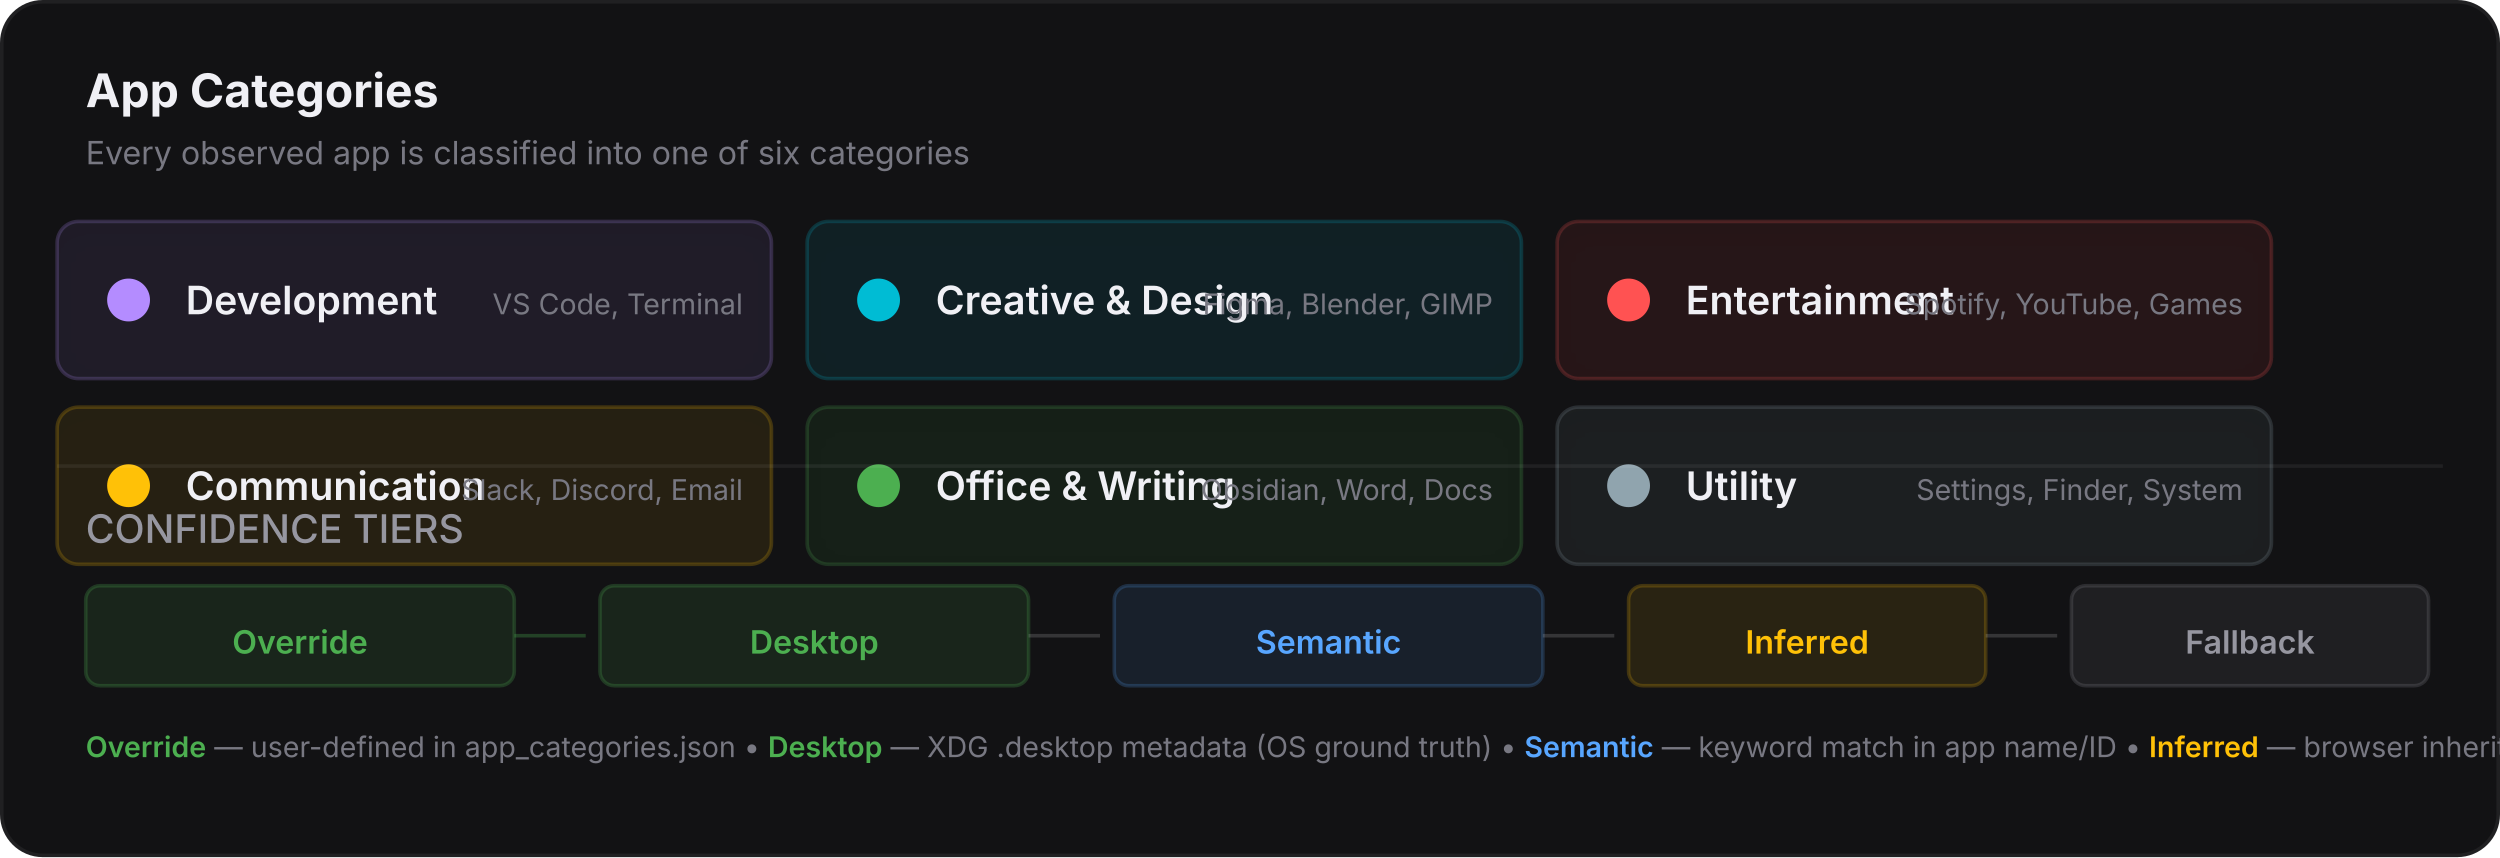
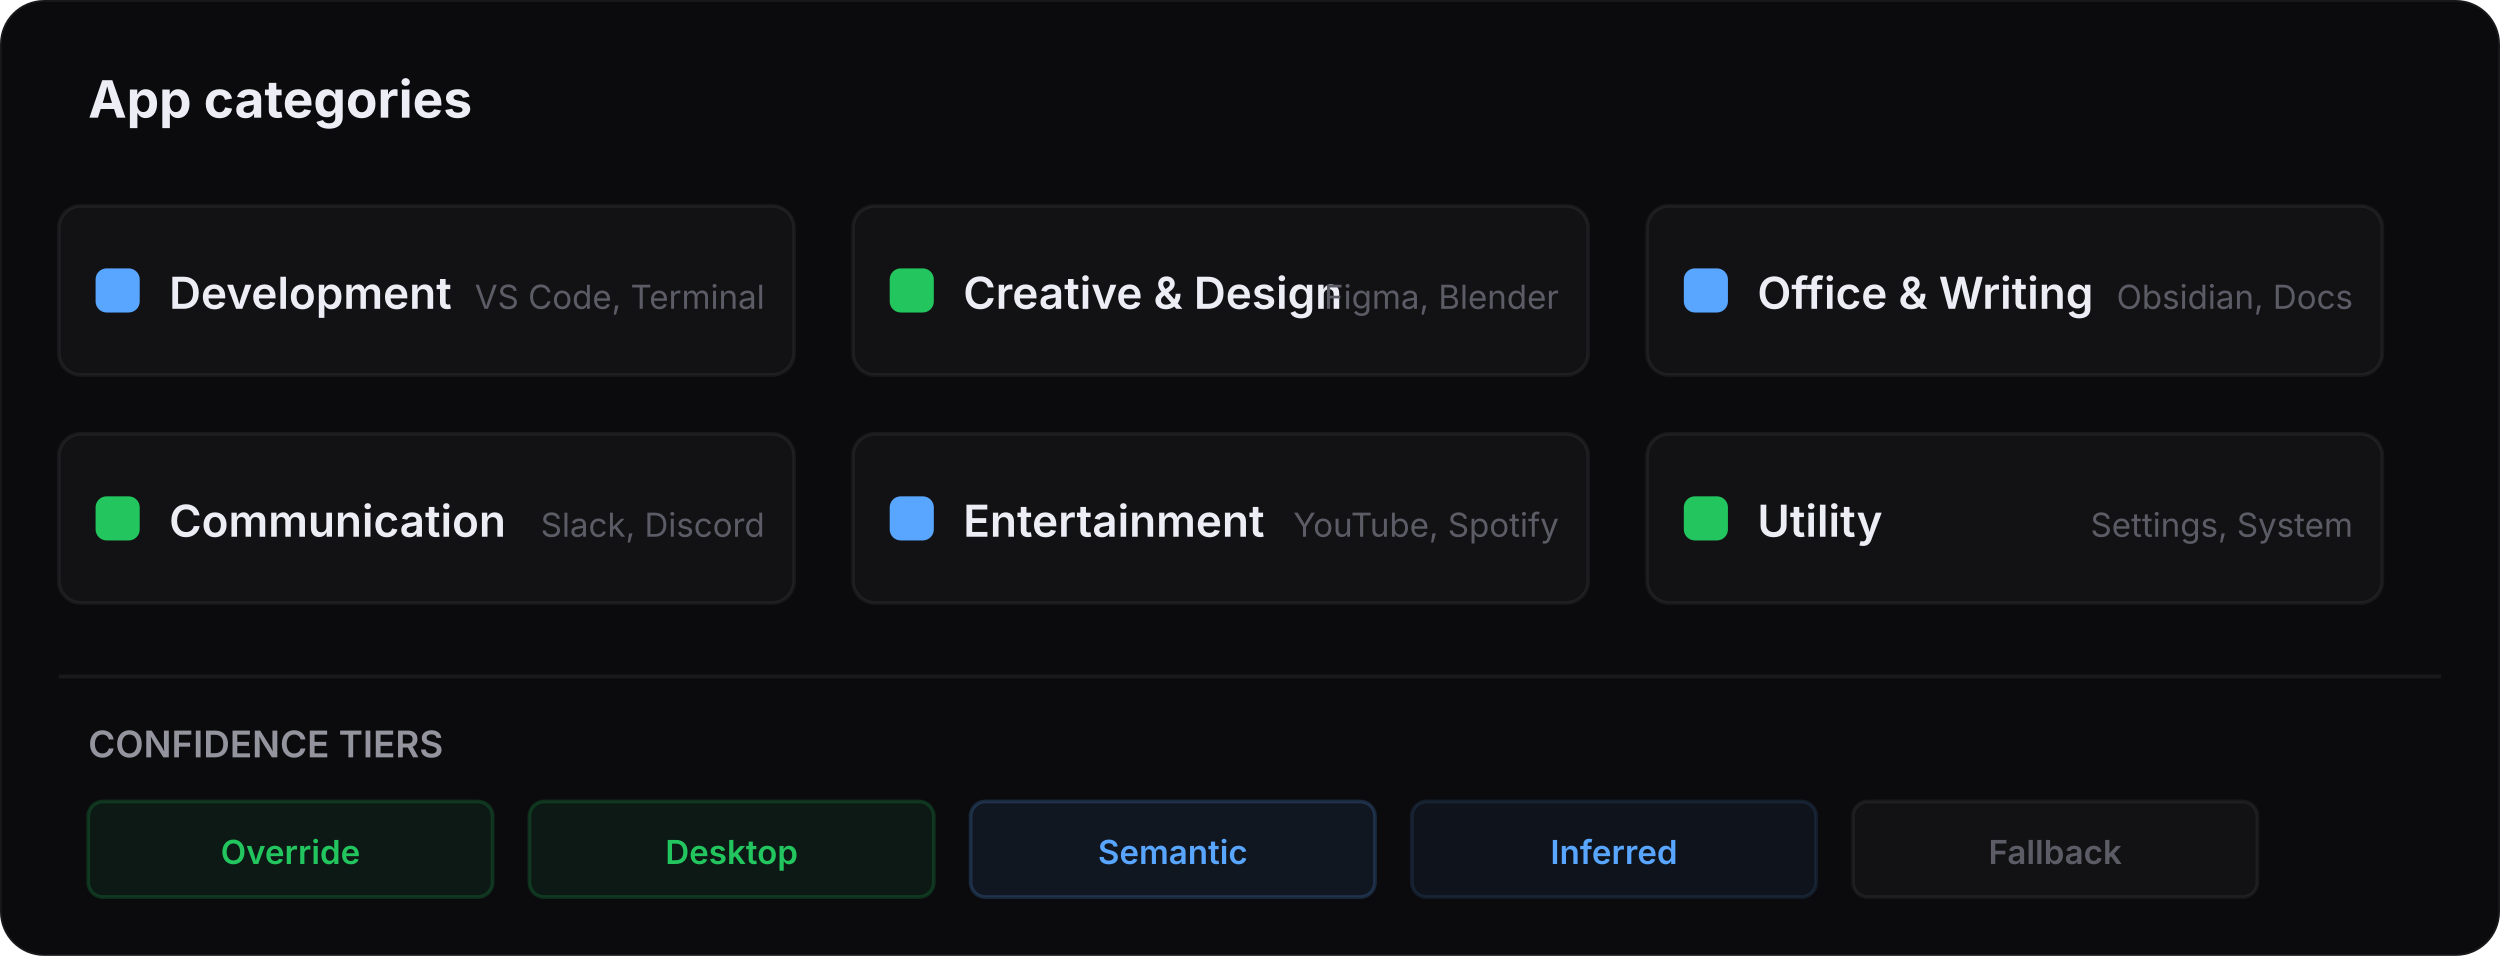
- <svg xmlns="http://www.w3.org/2000/svg" viewBox="0 0 700 240" width="700" height="240">
-   <defs>
-     <filter id="shadow" x="-5%" y="-5%" width="115%" height="115%">
-       <feDropShadow dx="0" dy="2" stdDeviation="6" flood-color="#000" flood-opacity="0.2" />
-     </filter>
-   </defs>
-   <rect x="0" y="0" width="700" height="240" rx="12" ry="12" fill="#121214" />
-   <rect x="0.5" y="0.5" width="699" height="239" rx="11.5" ry="11.5" fill="none" stroke="rgba(255,255,255,0.06)" stroke-width="1" />
-   <text x="24" y="30" font-family="Inter, -apple-system, sans-serif" font-size="13" fill="#F0F0F5" font-weight="700">App Categories</text>
-   <text x="24" y="46" font-family="Inter, -apple-system, sans-serif" font-size="9" fill="#787882">Every observed app is classified into one of six categories</text>
-   <g transform="translate(16, 62)">
-     <rect x="0" y="0" width="200" height="44" rx="6" ry="6" fill="rgba(180,140,255,0.08)" stroke="rgba(180,140,255,0.2)" stroke-width="1" filter="url(#shadow)" />
-     <circle cx="20" cy="22" r="6" fill="#B48CFF" />
-     <text x="36" y="26" font-family="Inter, -apple-system, sans-serif" font-size="11" fill="#F0F0F5" font-weight="600">Development</text>
-     <text x="192" y="26" font-family="Inter, -apple-system, sans-serif" font-size="8" fill="#787882" text-anchor="end">VS Code, Terminal</text>
-     <rect x="210" y="0" width="200" height="44" rx="6" ry="6" fill="rgba(0,188,212,0.08)" stroke="rgba(0,188,212,0.2)" stroke-width="1" filter="url(#shadow)" />
-     <circle cx="230" cy="22" r="6" fill="#00BCD4" />
-     <text x="246" y="26" font-family="Inter, -apple-system, sans-serif" font-size="11" fill="#F0F0F5" font-weight="600">Creative &amp; Design</text>
-     <text x="402" y="26" font-family="Inter, -apple-system, sans-serif" font-size="8" fill="#787882" text-anchor="end">Figma, Blender, GIMP</text>
-     <rect x="210" y="52" width="200" height="44" rx="6" ry="6" fill="rgba(76,175,80,0.08)" stroke="rgba(76,175,80,0.2)" stroke-width="1" filter="url(#shadow)" />
-     <circle cx="230" cy="74" r="6" fill="#4CAF50" />
-     <text x="246" y="78" font-family="Inter, -apple-system, sans-serif" font-size="11" fill="#F0F0F5" font-weight="600">Office &amp; Writing</text>
-     <text x="402" y="78" font-family="Inter, -apple-system, sans-serif" font-size="8" fill="#787882" text-anchor="end">Obsidian, Word, Docs</text>
-     <rect x="0" y="52" width="200" height="44" rx="6" ry="6" fill="rgba(255,193,7,0.08)" stroke="rgba(255,193,7,0.2)" stroke-width="1" filter="url(#shadow)" />
-     <circle cx="20" cy="74" r="6" fill="#FFC107" />
-     <text x="36" y="78" font-family="Inter, -apple-system, sans-serif" font-size="11" fill="#F0F0F5" font-weight="600">Communication</text>
-     <text x="192" y="78" font-family="Inter, -apple-system, sans-serif" font-size="8" fill="#787882" text-anchor="end">Slack, Discord, Email</text>
-     <rect x="420" y="0" width="200" height="44" rx="6" ry="6" fill="rgba(255,82,82,0.08)" stroke="rgba(255,82,82,0.2)" stroke-width="1" filter="url(#shadow)" />
-     <circle cx="440" cy="22" r="6" fill="#FF5252" />
-     <text x="456" y="26" font-family="Inter, -apple-system, sans-serif" font-size="11" fill="#F0F0F5" font-weight="600">Entertainment</text>
-     <text x="612" y="26" font-family="Inter, -apple-system, sans-serif" font-size="8" fill="#787882" text-anchor="end">Spotify, YouTube, Games</text>
-     <rect x="420" y="52" width="200" height="44" rx="6" ry="6" fill="rgba(144,164,174,0.08)" stroke="rgba(144,164,174,0.2)" stroke-width="1" filter="url(#shadow)" />
-     <circle cx="440" cy="74" r="6" fill="#90A4AE" />
-     <text x="456" y="78" font-family="Inter, -apple-system, sans-serif" font-size="11" fill="#F0F0F5" font-weight="600">Utility</text>
-     <text x="612" y="78" font-family="Inter, -apple-system, sans-serif" font-size="8" fill="#787882" text-anchor="end">Settings, Finder, System</text>
+ <svg xmlns="http://www.w3.org/2000/svg" viewBox="0 0 680 260" width="680" height="260">
+   <rect x="0" y="0" width="680" height="260" rx="12" fill="#0B0B0E" stroke="rgba(255,255,255,0.06)" stroke-width="1" />
+   <text x="24" y="32" font-family="-apple-system, BlinkMacSystemFont, Segoe UI, sans-serif" font-size="14" fill="#EDEDF5" font-weight="700">App categories</text>
+   <g transform="translate(16, 56)">
+     <rect x="0" y="0" width="200" height="46" rx="6" fill="#121215" stroke="rgba(255,255,255,0.06)" stroke-width="1" />
+     <rect x="10" y="17" width="12" height="12" rx="3" fill="#58A6FF" />
+     <text x="30" y="28" font-family="-apple-system, BlinkMacSystemFont, Segoe UI, sans-serif" font-size="12" fill="#EDEDF5" font-weight="600">Development</text>
+     <text x="192" y="28" font-family="-apple-system, BlinkMacSystemFont, Segoe UI, sans-serif" font-size="9" fill="#5C5C66" text-anchor="end">VS Code, Terminal</text>
+     <rect x="216" y="0" width="200" height="46" rx="6" fill="#121215" stroke="rgba(255,255,255,0.06)" stroke-width="1" />
+     <rect x="226" y="17" width="12" height="12" rx="3" fill="#22C55E" />
+     <text x="246" y="28" font-family="-apple-system, BlinkMacSystemFont, Segoe UI, sans-serif" font-size="12" fill="#EDEDF5" font-weight="600">Creative &amp; Design</text>
+     <text x="408" y="28" font-family="-apple-system, BlinkMacSystemFont, Segoe UI, sans-serif" font-size="9" fill="#5C5C66" text-anchor="end">Figma, Blender</text>
+     <rect x="432" y="0" width="200" height="46" rx="6" fill="#121215" stroke="rgba(255,255,255,0.06)" stroke-width="1" />
+     <rect x="442" y="17" width="12" height="12" rx="3" fill="#58A6FF" />
+     <text x="462" y="28" font-family="-apple-system, BlinkMacSystemFont, Segoe UI, sans-serif" font-size="12" fill="#EDEDF5" font-weight="600">Office &amp; Writing</text>
+     <text x="624" y="28" font-family="-apple-system, BlinkMacSystemFont, Segoe UI, sans-serif" font-size="9" fill="#5C5C66" text-anchor="end">Obsidian, Docs</text>
+     <rect x="0" y="62" width="200" height="46" rx="6" fill="#121215" stroke="rgba(255,255,255,0.06)" stroke-width="1" />
+     <rect x="10" y="79" width="12" height="12" rx="3" fill="#22C55E" />
+     <text x="30" y="90" font-family="-apple-system, BlinkMacSystemFont, Segoe UI, sans-serif" font-size="12" fill="#EDEDF5" font-weight="600">Communication</text>
+     <text x="192" y="90" font-family="-apple-system, BlinkMacSystemFont, Segoe UI, sans-serif" font-size="9" fill="#5C5C66" text-anchor="end">Slack, Discord</text>
+     <rect x="216" y="62" width="200" height="46" rx="6" fill="#121215" stroke="rgba(255,255,255,0.06)" stroke-width="1" />
+     <rect x="226" y="79" width="12" height="12" rx="3" fill="#58A6FF" />
+     <text x="246" y="90" font-family="-apple-system, BlinkMacSystemFont, Segoe UI, sans-serif" font-size="12" fill="#EDEDF5" font-weight="600">Entertainment</text>
+     <text x="408" y="90" font-family="-apple-system, BlinkMacSystemFont, Segoe UI, sans-serif" font-size="9" fill="#5C5C66" text-anchor="end">YouTube, Spotify</text>
+     <rect x="432" y="62" width="200" height="46" rx="6" fill="#121215" stroke="rgba(255,255,255,0.06)" stroke-width="1" />
+     <rect x="442" y="79" width="12" height="12" rx="3" fill="#22C55E" />
+     <text x="462" y="90" font-family="-apple-system, BlinkMacSystemFont, Segoe UI, sans-serif" font-size="12" fill="#EDEDF5" font-weight="600">Utility</text>
+     <text x="624" y="90" font-family="-apple-system, BlinkMacSystemFont, Segoe UI, sans-serif" font-size="9" fill="#5C5C66" text-anchor="end">Settings, System</text>
  </g>
-   <rect x="16" y="130" width="668" height="1" fill="rgba(255,255,255,0.06)" />
-   <text x="24" y="152" font-family="Inter, -apple-system, sans-serif" font-size="11" fill="#9696A0" font-weight="500">CONFIDENCE TIERS</text>
-   <rect x="24" y="164" width="120" height="28" rx="4" ry="4" fill="rgba(76,175,80,0.12)" stroke="rgba(76,175,80,0.25)" stroke-width="1" />
-   <text x="84" y="183" font-family="Inter, -apple-system, sans-serif" font-size="9" fill="#4CAF50" text-anchor="middle" font-weight="600">Override</text>
-   <line x1="144" y1="178" x2="164" y2="178" stroke="#4CAF50" stroke-opacity="0.3" stroke-width="1" />
-   <rect x="168" y="164" width="120" height="28" rx="4" ry="4" fill="rgba(76,175,80,0.12)" stroke="rgba(76,175,80,0.25)" stroke-width="1" />
-   <text x="228" y="183" font-family="Inter, -apple-system, sans-serif" font-size="9" fill="#4CAF50" text-anchor="middle" font-weight="600">Desktop</text>
-   <line x1="288" y1="178" x2="308" y2="178" stroke="rgba(255,255,255,0.15)" stroke-width="1" />
-   <rect x="312" y="164" width="120" height="28" rx="4" ry="4" fill="rgba(88,166,255,0.1)" stroke="rgba(88,166,255,0.2)" stroke-width="1" />
-   <text x="372" y="183" font-family="Inter, -apple-system, sans-serif" font-size="9" fill="#58A6FF" text-anchor="middle" font-weight="600">Semantic</text>
-   <line x1="432" y1="178" x2="452" y2="178" stroke="rgba(255,255,255,0.15)" stroke-width="1" />
-   <rect x="456" y="164" width="100" height="28" rx="4" ry="4" fill="rgba(255,193,7,0.1)" stroke="rgba(255,193,7,0.2)" stroke-width="1" />
-   <text x="506" y="183" font-family="Inter, -apple-system, sans-serif" font-size="9" fill="#FFC107" text-anchor="middle" font-weight="600">Inferred</text>
-   <line x1="556" y1="178" x2="576" y2="178" stroke="rgba(255,255,255,0.15)" stroke-width="1" />
-   <rect x="580" y="164" width="100" height="28" rx="4" ry="4" fill="rgba(150,150,160,0.1)" stroke="rgba(150,150,160,0.2)" stroke-width="1" />
-   <text x="630" y="183" font-family="Inter, -apple-system, sans-serif" font-size="9" fill="#9696A0" text-anchor="middle" font-weight="600">Fallback</text>
-   <text x="24" y="212" font-family="Inter, -apple-system, sans-serif" font-size="8" fill="#787882">
-     <tspan fill="#4CAF50" font-weight="600">Override</tspan> — user-defined in app_categories.json  • 
-     <tspan fill="#4CAF50" font-weight="600">Desktop</tspan> — XDG .desktop metadata (OS ground truth)  • 
-     <tspan fill="#58A6FF" font-weight="600">Semantic</tspan> — keyword match in app name/ID  • 
-     <tspan fill="#FFC107" font-weight="600">Inferred</tspan> — browser inherits anchor app  • 
-     <tspan fill="#9696A0" font-weight="600">Fallback</tspan> — defaults to Utility
-   </text>
+   <line x1="16" y1="184" x2="664" y2="184" stroke="rgba(255,255,255,0.06)" />
+   <text x="24" y="206" font-family="-apple-system, BlinkMacSystemFont, Segoe UI, sans-serif" font-size="10" fill="#94949E" font-weight="600">CONFIDENCE TIERS</text>
+   <g transform="translate(24, 218)">
+     <rect x="0" y="0" width="110" height="26" rx="4" fill="rgba(34,197,94,0.08)" stroke="rgba(34,197,94,0.20)" stroke-width="1" />
+     <text x="55" y="17" font-family="-apple-system, BlinkMacSystemFont, Segoe UI, sans-serif" font-size="9" fill="#22C55E" text-anchor="middle" font-weight="600">Override</text>
+     <rect x="120" y="0" width="110" height="26" rx="4" fill="rgba(34,197,94,0.08)" stroke="rgba(34,197,94,0.20)" stroke-width="1" />
+     <text x="175" y="17" font-family="-apple-system, BlinkMacSystemFont, Segoe UI, sans-serif" font-size="9" fill="#22C55E" text-anchor="middle" font-weight="600">Desktop</text>
+     <rect x="240" y="0" width="110" height="26" rx="4" fill="rgba(88,166,255,0.08)" stroke="rgba(88,166,255,0.20)" stroke-width="1" />
+     <text x="295" y="17" font-family="-apple-system, BlinkMacSystemFont, Segoe UI, sans-serif" font-size="9" fill="#58A6FF" text-anchor="middle" font-weight="600">Semantic</text>
+     <rect x="360" y="0" width="110" height="26" rx="4" fill="rgba(88,166,255,0.06)" stroke="rgba(88,166,255,0.12)" stroke-width="1" />
+     <text x="415" y="17" font-family="-apple-system, BlinkMacSystemFont, Segoe UI, sans-serif" font-size="9" fill="#58A6FF" text-anchor="middle" font-weight="600">Inferred</text>
+     <rect x="480" y="0" width="110" height="26" rx="4" fill="rgba(255,255,255,0.03)" stroke="rgba(255,255,255,0.06)" stroke-width="1" />
+     <text x="535" y="17" font-family="-apple-system, BlinkMacSystemFont, Segoe UI, sans-serif" font-size="9" fill="#5C5C66" text-anchor="middle" font-weight="600">Fallback</text>
+   </g>
</svg>
